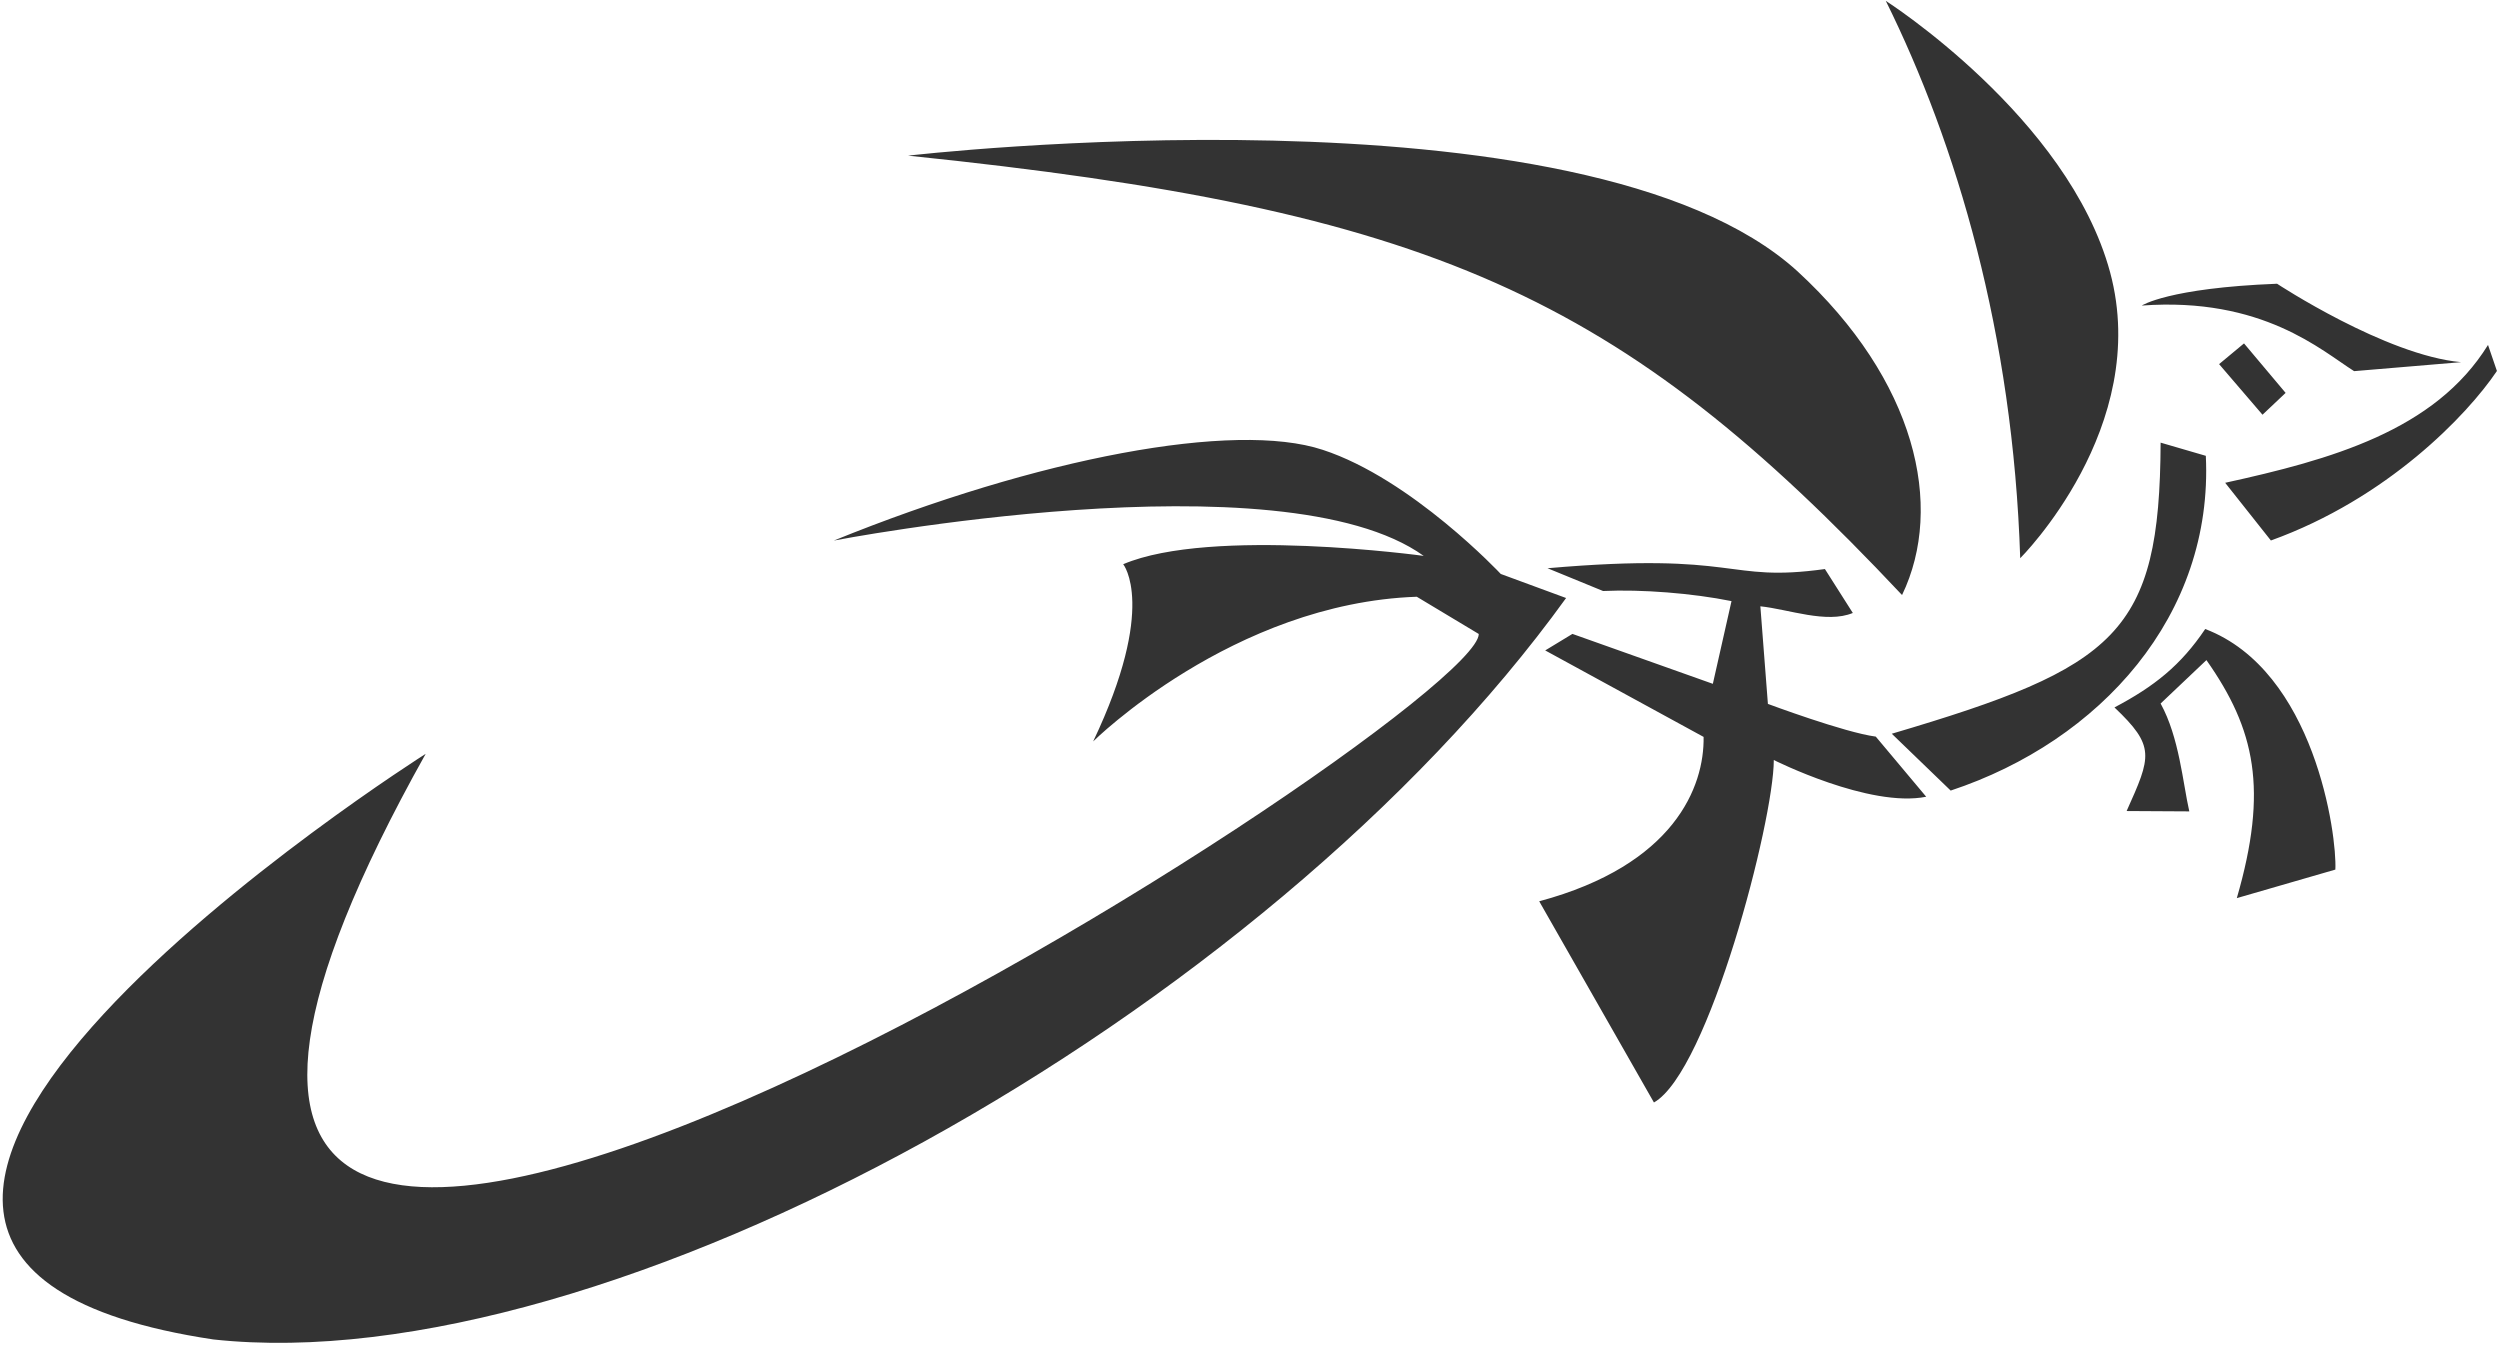
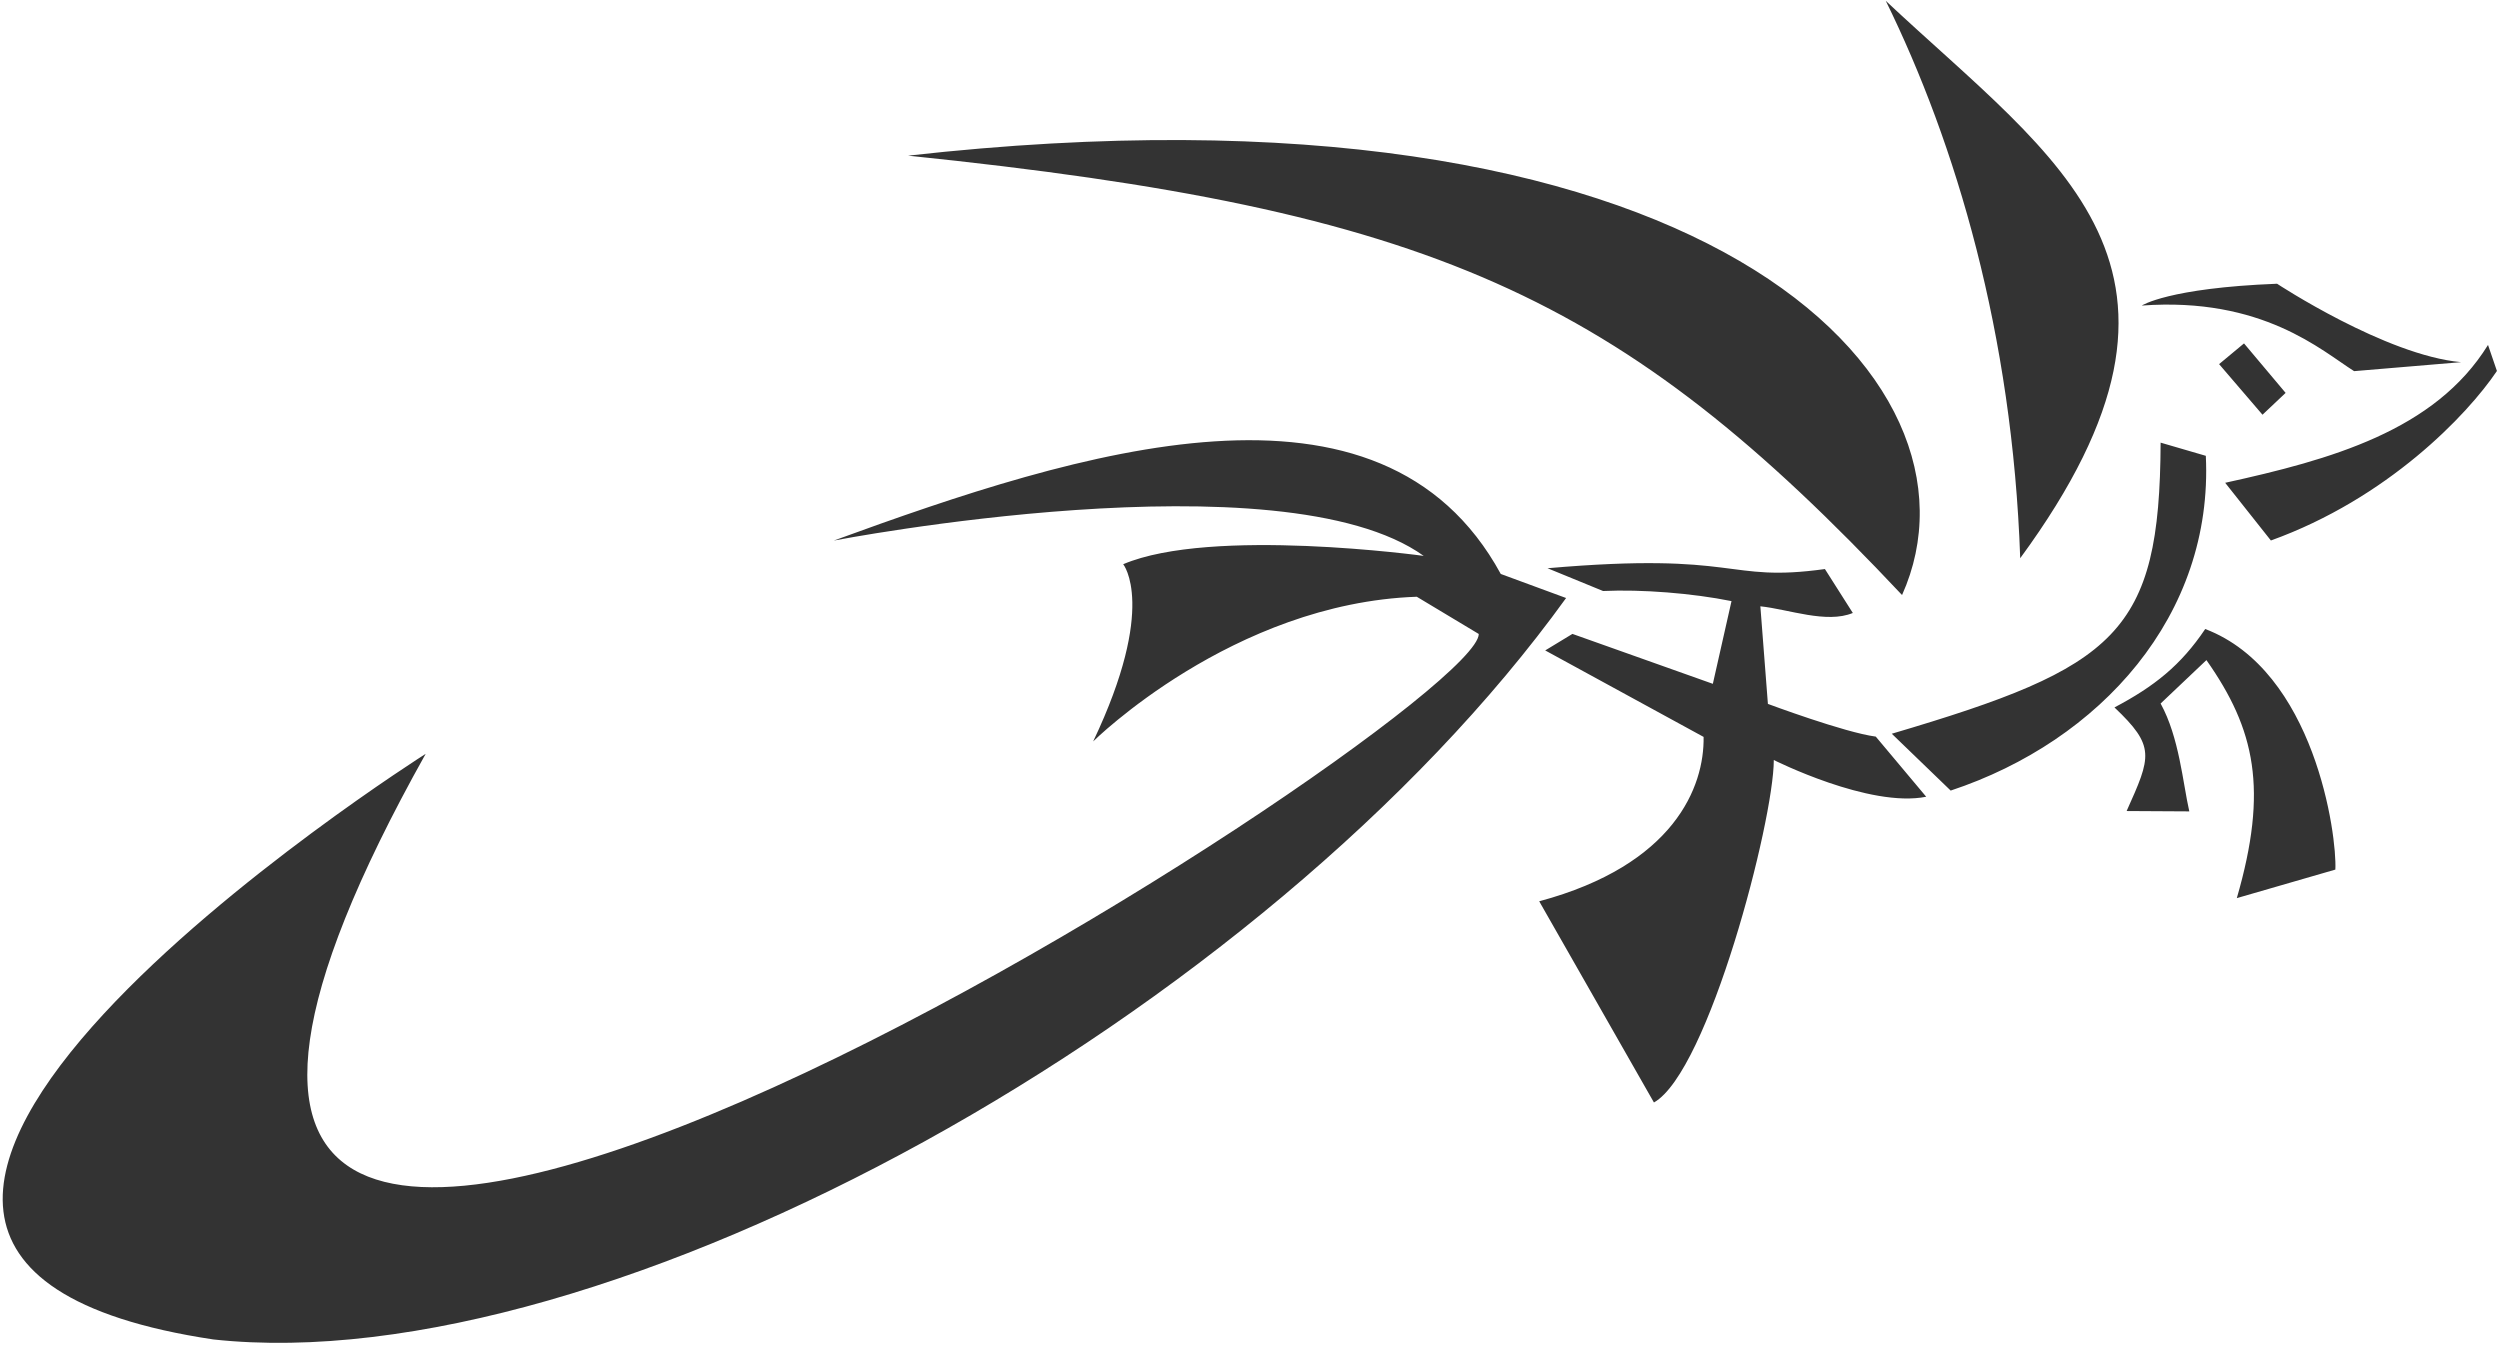
<svg xmlns="http://www.w3.org/2000/svg" viewBox="0 0 292 157" width="292" height="157" version="1.1">
-   <path fill="#333" d="m259.9 56.39c12.3-2.7 24.5-6.07 30.7-16.1l1.04 3.04c-3.47 5.16-12.8 14.9-26.4 19.8zm7.06-10.5-2.7 2.55-5.07-5.91 2.91-2.42zm20.5-3.59-12.5 1.05c-3.79-2.39-10.7-8.69-24.8-7.66 0 0 3.07-2.05 15.8-2.55 0 0 12.7 8.37 21.5 9.16zm-26.2 62.6c3.68-12.7 2.15-19.7-3.55-27.8l-5.35 5.07c2.18 3.97 2.59 9.25 3.35 12.6l-7.32-0.042c2.87-6.39 3.38-7.55-1.42-12.1 4.66-2.46 7.76-4.93 10.6-9.16 12.8 4.88 15.4 24.1 15.2 28.1zm-40.3-19.2c26.3-7.77 31.3-11.7 31.4-34l5.28 1.54c0.9 18.6-12.3 33.3-29.8 39.1zm-11-54c13.8 12.7 17.2 27.4 12.2 37.8-33-35.1-54.9-45-116.1-51.32 0 0 78.98-9.191 103.9 13.52zm26 33.5c-0.835-26.2-7.43-48.4-15.7-65.1 0 0 21.3 13.6 26.2 31.7 4.87 18.1-10.5 33.4-10.5 33.4zm-10.98 27.86c-6.63 1.33-17.8-4.29-17.8-4.29-0 7.09-7.63 36.4-14 40l-13.4-23.5c15.8-4.24 19.3-13.4 19.2-19.2l-18.5-10.1 3.18-1.93 16.4 5.83 2.18-9.66c-4.55-0.922-10.5-1.39-15-1.18l-6.49-2.66c22.6-1.97 20.7 1.72 32.4 0.095l3.26 5.13c-3.07 1.27-7.48-0.429-10.8-0.779l0.881 11.4s8.94 3.34 12.6 3.82zm-59.5-23.36c-21.5 0.75-37.8 16.9-37.8 16.9 7.52-15.8 3.51-20.7 3.51-20.7 10.3-4.38 35.1-0.972 35.1-0.972-16.6-11.9-68.9-1.79-68.9-1.79 23.9-9.7 46.8-14 57.1-10.6 10.4 3.4 20.8 14.5 20.8 14.5l7.63 2.81c-35.2 48.8-112 91.6-158 86.6-67.3-10.1 24.8-68.4 24.8-68.4-65.5 117 123-4.09 123-14z" />
+   <path fill="#333" d="m259.9 56.39c12.3-2.7 24.5-6.07 30.7-16.1l1.04 3.04c-3.47 5.16-12.8 14.9-26.4 19.8zm7.06-10.5-2.7 2.55-5.07-5.91 2.91-2.42zm20.5-3.59-12.5 1.05c-3.79-2.39-10.7-8.69-24.8-7.66 0 0 3.07-2.05 15.8-2.55 0 0 12.7 8.37 21.5 9.16zm-26.2 62.6c3.68-12.7 2.15-19.7-3.55-27.8l-5.35 5.07c2.18 3.97 2.59 9.25 3.35 12.6l-7.32-0.042c2.87-6.39 3.38-7.55-1.42-12.1 4.66-2.46 7.76-4.93 10.6-9.16 12.8 4.88 15.4 24.1 15.2 28.1zm-40.3-19.2c26.3-7.77 31.3-11.7 31.4-34l5.28 1.54c0.9 18.6-12.3 33.3-29.8 39.1zm1.2-16.2c-33-35.1-54.9-45-116.1-51.32 92.87-10.42 127.4 26.11 116.1 51.32zm13.8-4.3c-0.9-26.2-7.5-48.4-15.7-65.1 20.09 18.86 40.65 31.08 15.7 65.1zm-10.98 27.86c-6.63 1.33-17.8-4.29-17.8-4.29-0 7.09-7.63 36.4-14 40l-13.4-23.5c15.8-4.24 19.3-13.4 19.2-19.2l-18.5-10.1 3.18-1.93 16.4 5.83 2.18-9.66c-4.55-0.922-10.5-1.39-15-1.18l-6.49-2.66c22.6-1.97 20.7 1.72 32.4 0.095l3.26 5.13c-3.07 1.27-7.48-0.429-10.8-0.779l0.881 11.4s8.94 3.34 12.6 3.82zm-59.5-23.36c-21.5 0.75-37.8 16.9-37.8 16.9 7.52-15.8 3.51-20.7 3.51-20.7 10.3-4.38 35.1-0.972 35.1-0.972-16.6-11.9-68.9-1.79-68.9-1.79 28.73-10.49 63.93-21.71 77.9 3.9l7.63 2.81c-35.2 48.8-112 91.6-158 86.6-67.3-10.1 24.8-68.4 24.8-68.4-65.5 117 123-4.09 123-14z" />
</svg>
